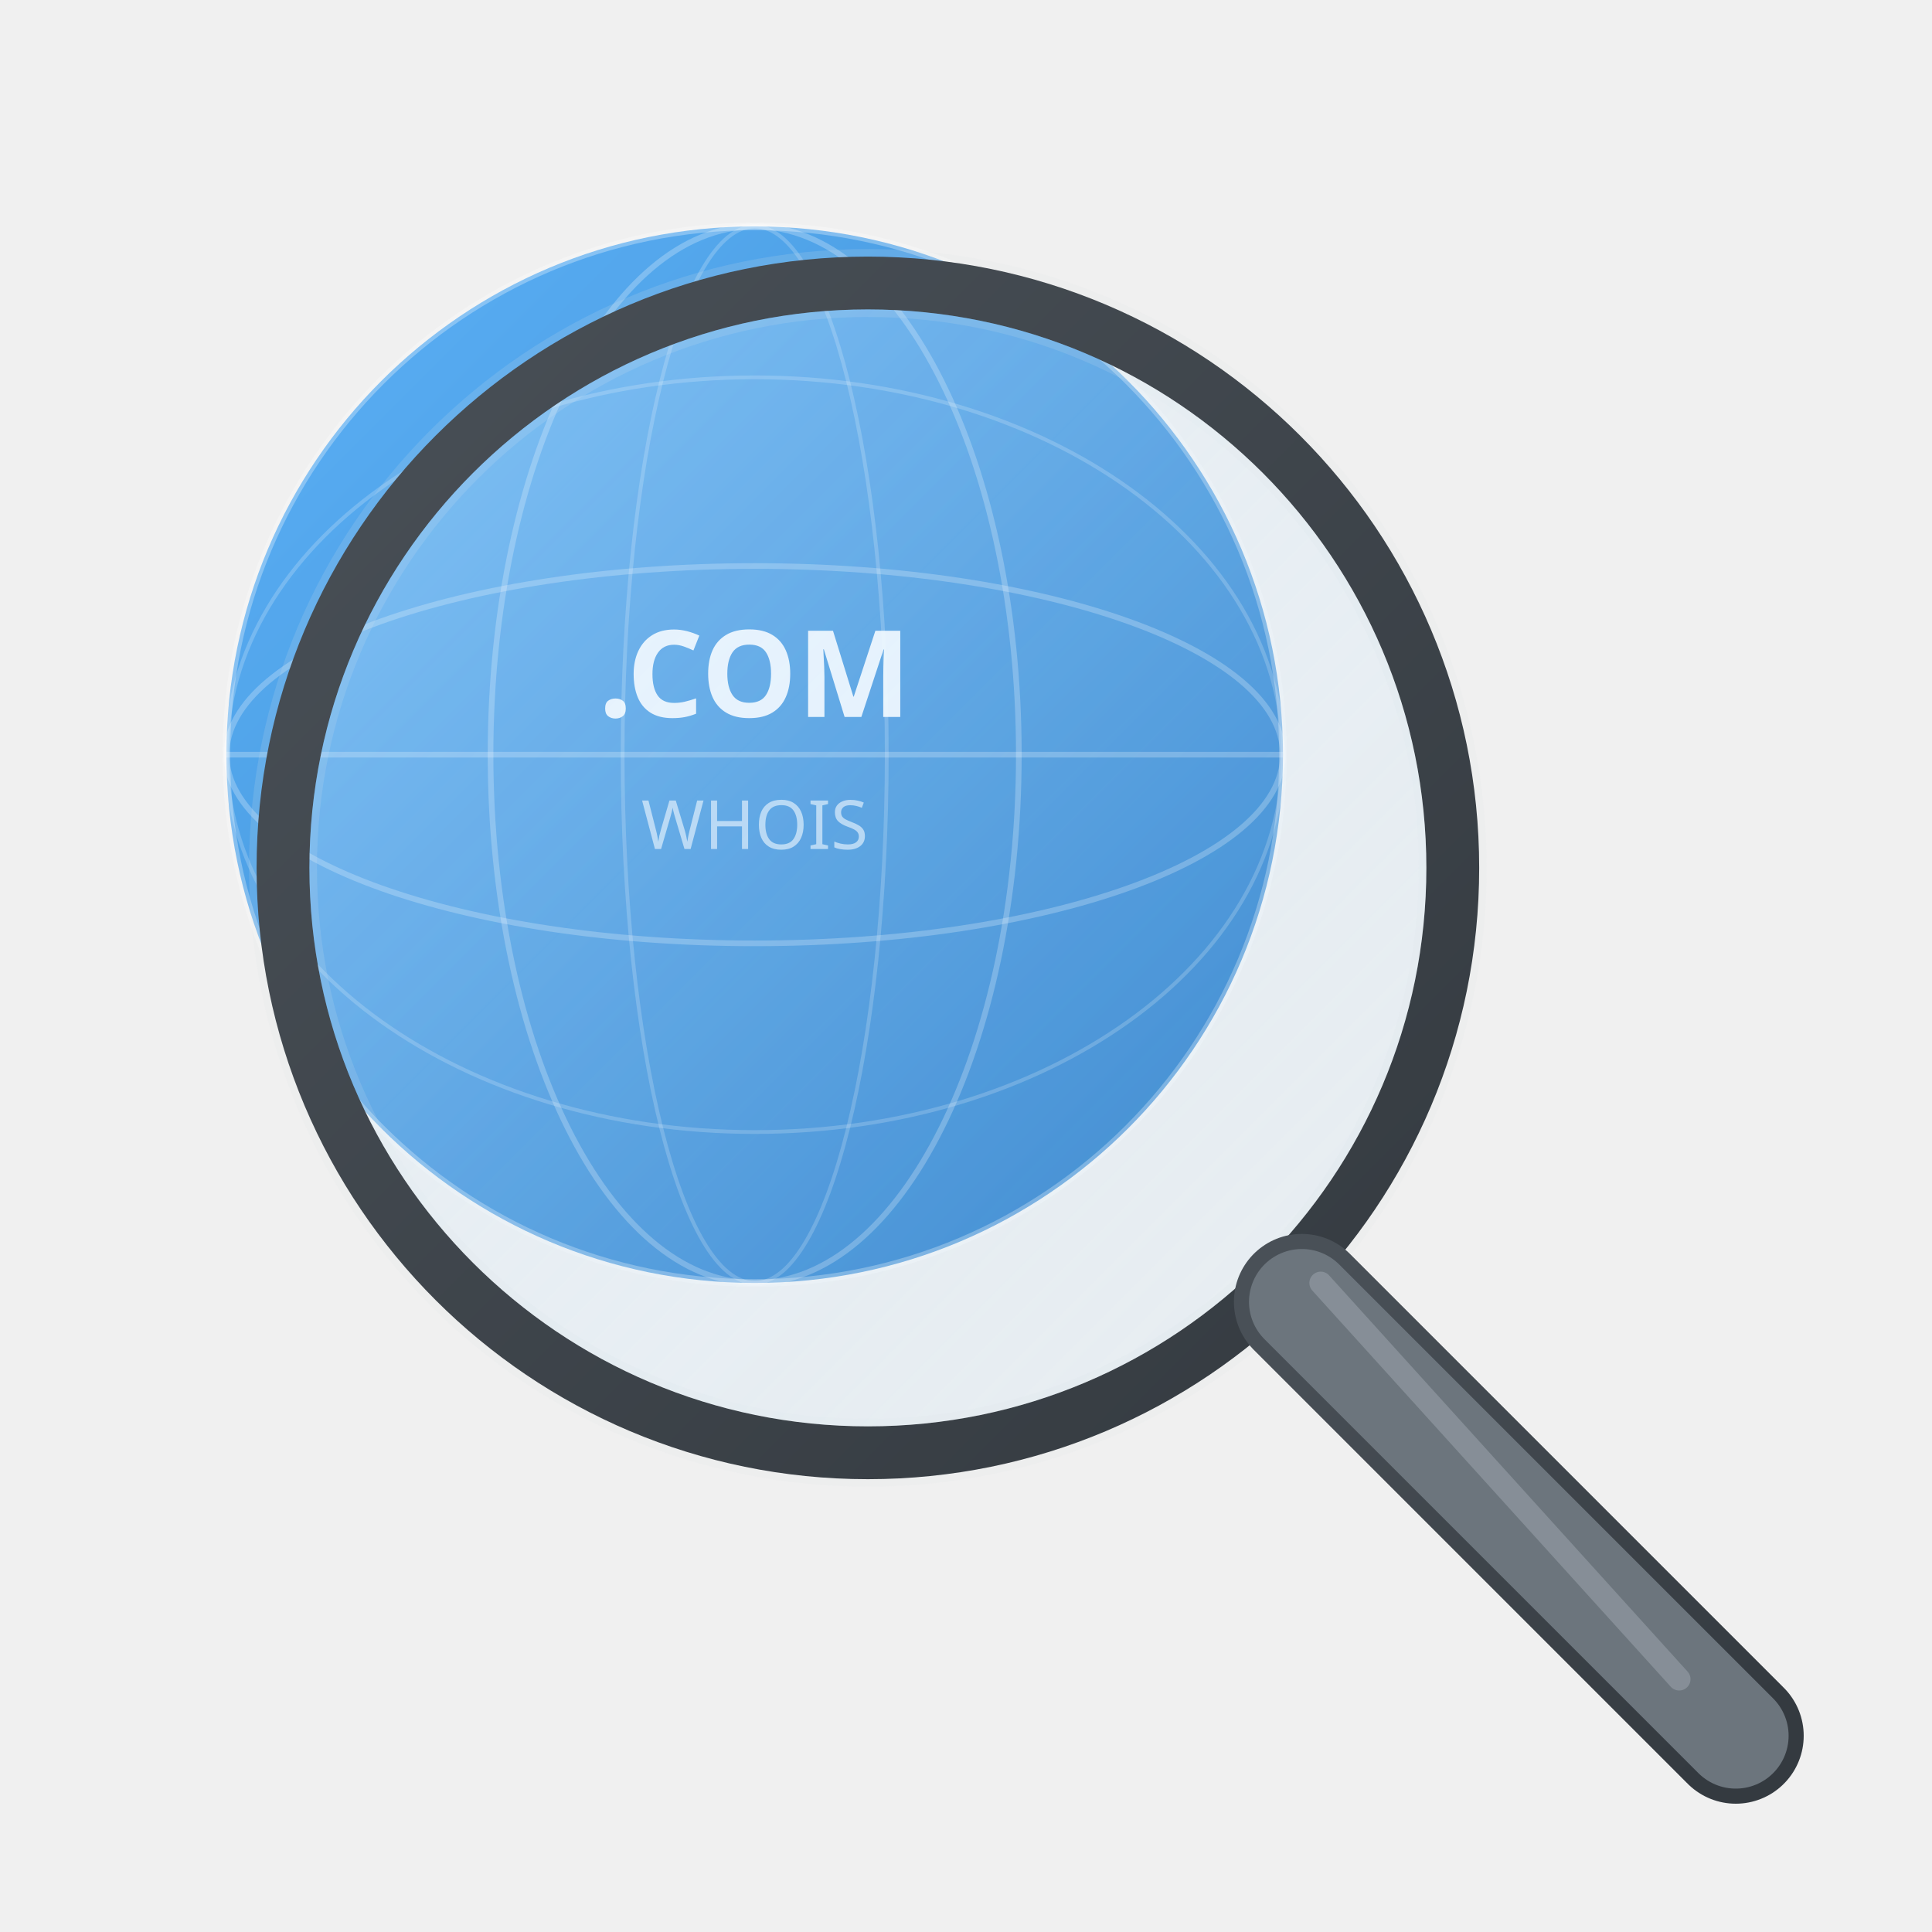
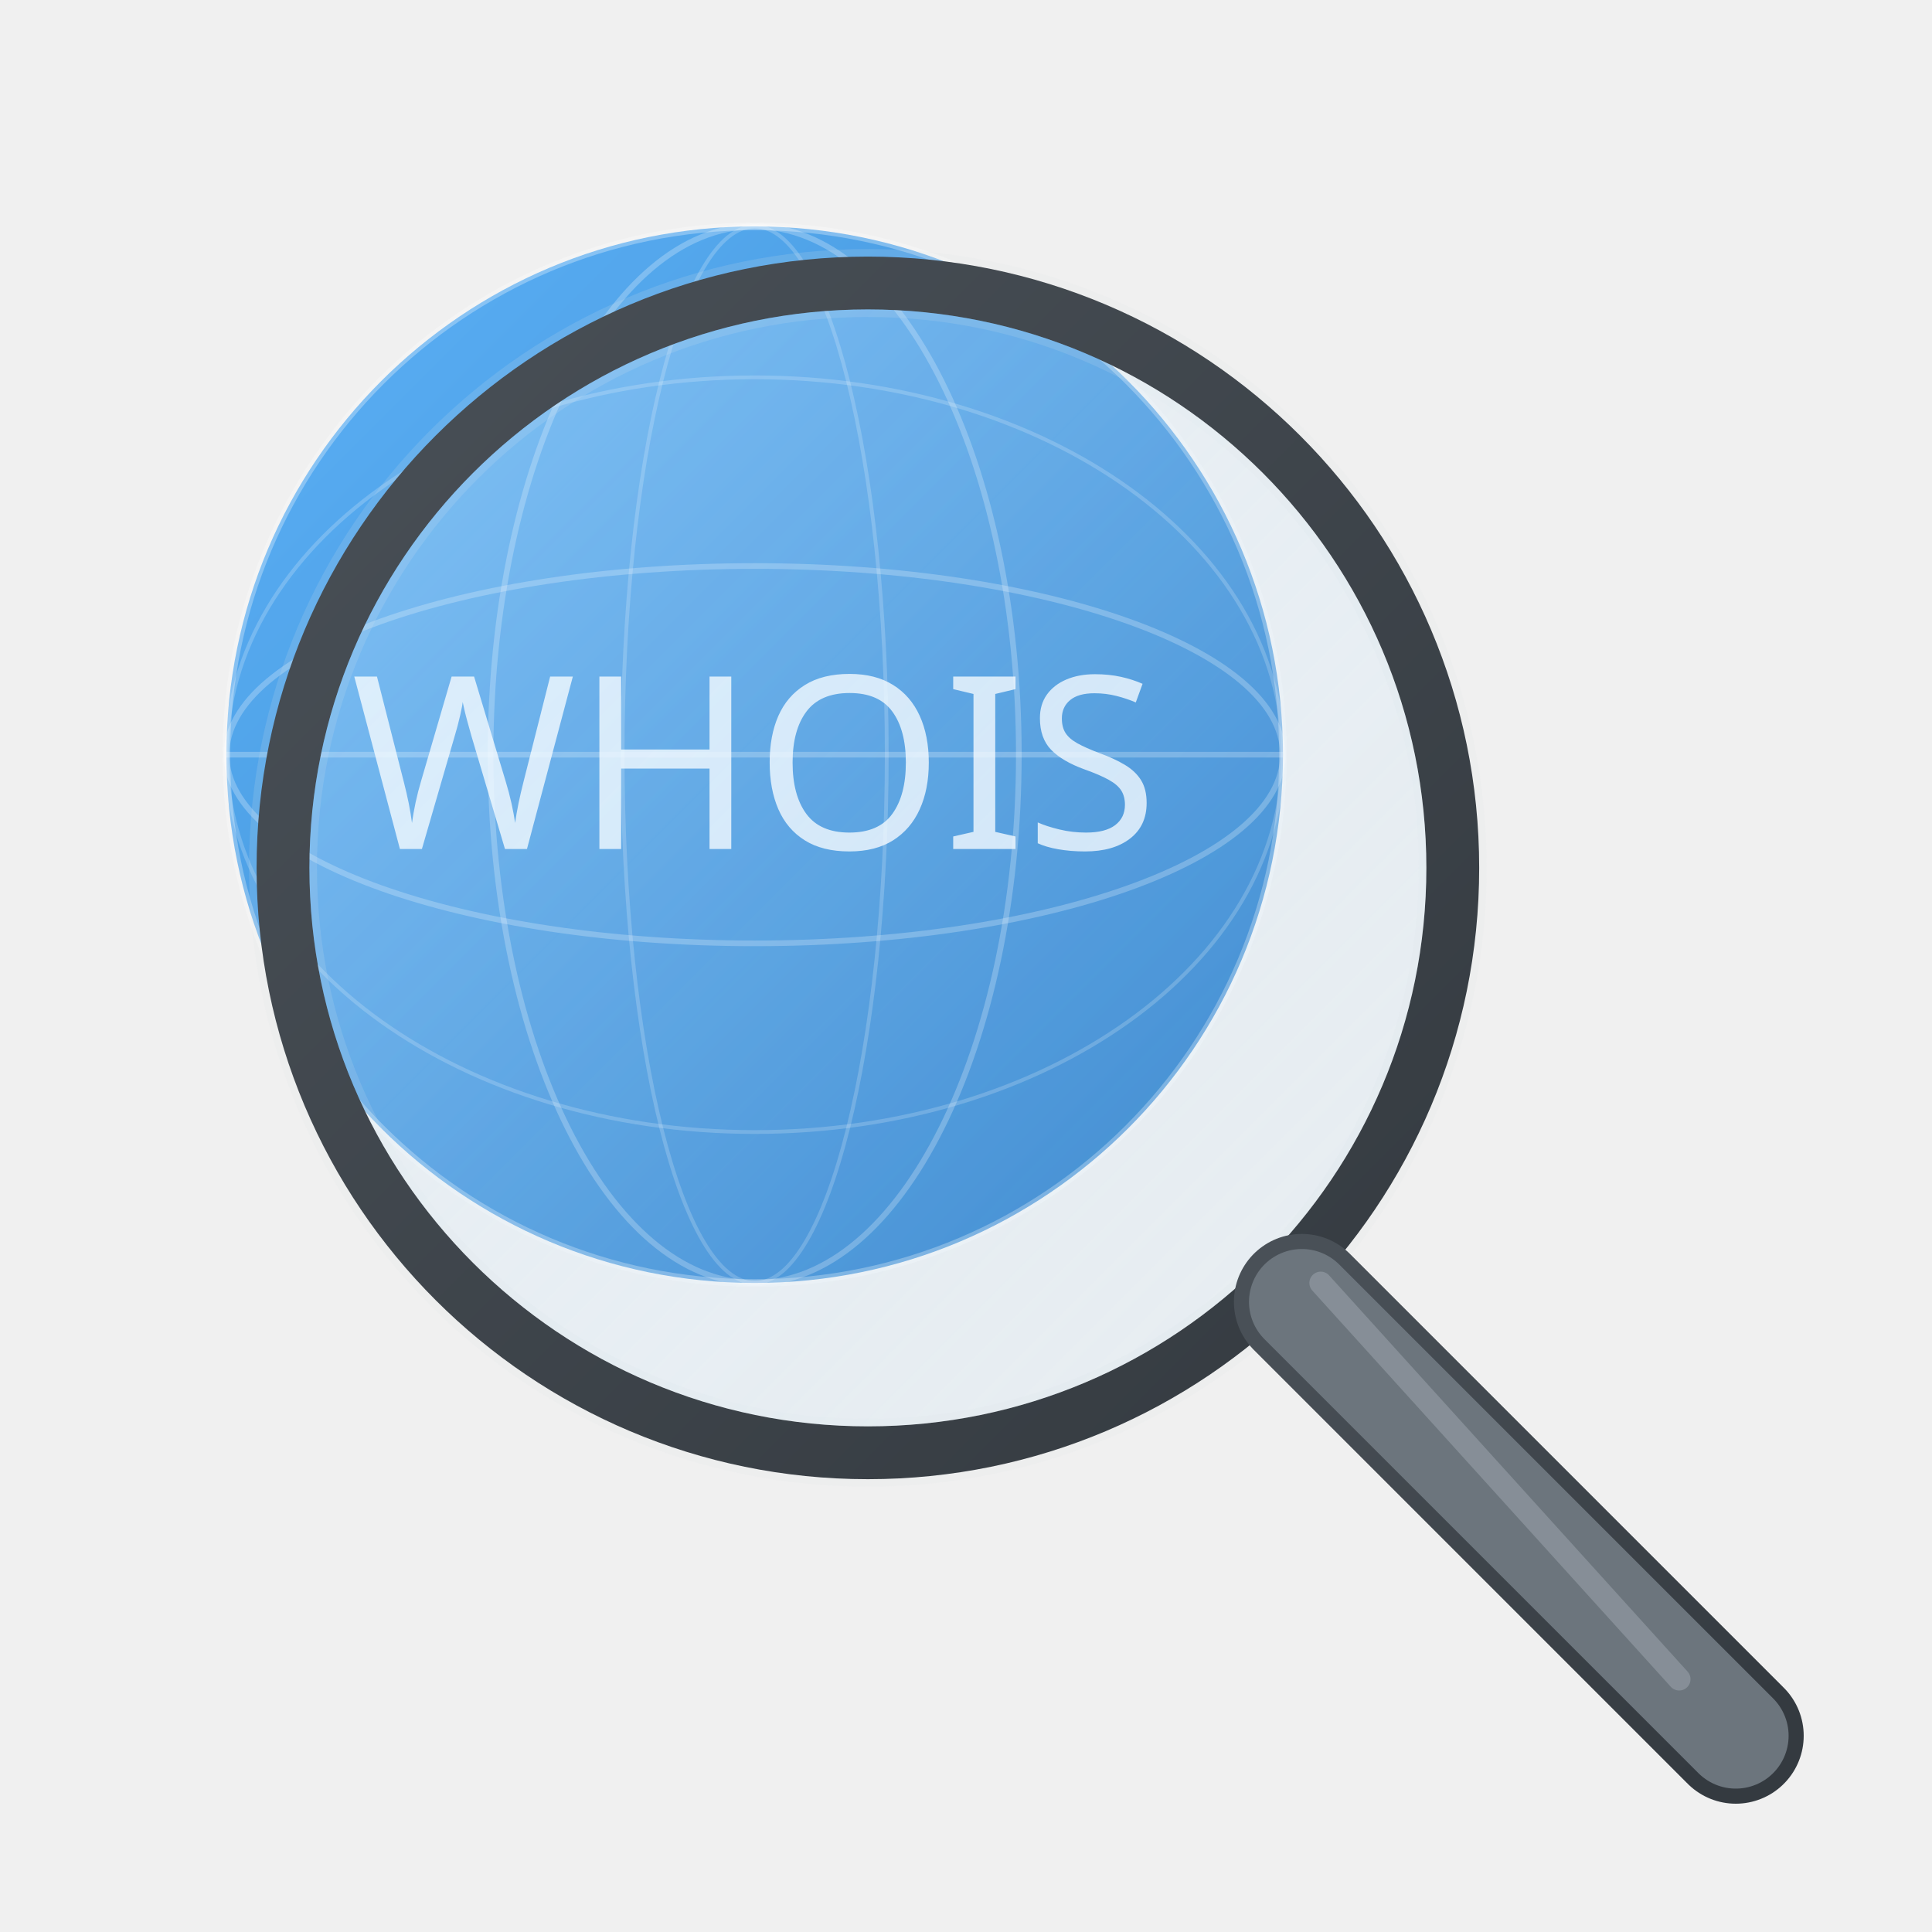
<svg xmlns="http://www.w3.org/2000/svg" viewBox="0 0 512 512" width="512" height="512">
  <defs>
    <linearGradient id="globeGrad" x1="0%" y1="0%" x2="100%" y2="100%">
      <stop offset="0%" style="stop-color:#4dabf7;stop-opacity:1" />
      <stop offset="100%" style="stop-color:#1971c2;stop-opacity:1" />
    </linearGradient>
    <linearGradient id="handleGrad" x1="0%" y1="0%" x2="100%" y2="100%">
      <stop offset="0%" style="stop-color:#495057;stop-opacity:1" />
      <stop offset="100%" style="stop-color:#343a40;stop-opacity:1" />
    </linearGradient>
    <linearGradient id="lensGrad" x1="0%" y1="0%" x2="100%" y2="100%">
      <stop offset="0%" style="stop-color:#e7f5ff;stop-opacity:0.3" />
      <stop offset="100%" style="stop-color:#a5d8ff;stop-opacity:0.1" />
    </linearGradient>
    <style>
      @keyframes pulse {
        0%, 100% { opacity: 0.3; }
        50% { opacity: 0.6; }
      }
      @keyframes float {
        0%, 100% { transform: translateY(0); }
        50% { transform: translateY(-4px); }
      }
      .lens-shine { animation: pulse 3s ease-in-out infinite; }
      .globe-group { animation: float 4s ease-in-out infinite; }
    </style>
  </defs>
  <g class="globe-group">
    <circle cx="200" cy="200" r="140" fill="url(#globeGrad)" opacity="0.9" />
    <ellipse cx="200" cy="200" rx="140" ry="140" fill="none" stroke="#fff" stroke-width="2" opacity="0.3" />
    <ellipse cx="200" cy="200" rx="70" ry="140" fill="none" stroke="#fff" stroke-width="1.5" opacity="0.25" />
    <ellipse cx="200" cy="200" rx="35" ry="140" fill="none" stroke="#fff" stroke-width="1" opacity="0.2" />
    <ellipse cx="200" cy="200" rx="140" ry="50" fill="none" stroke="#fff" stroke-width="1.5" opacity="0.25" />
    <ellipse cx="200" cy="200" rx="140" ry="100" fill="none" stroke="#fff" stroke-width="1" opacity="0.2" />
    <line x1="60" y1="200" x2="340" y2="200" stroke="#fff" stroke-width="1.5" opacity="0.25" />
-     <text x="200" y="190" text-anchor="middle" fill="#fff" font-family="'Segoe UI', system-ui, sans-serif" font-size="32" font-weight="700" opacity="0.9">.COM</text>
-     <text x="200" y="225" text-anchor="middle" fill="#fff" font-family="'Segoe UI', system-ui, sans-serif" font-size="18" font-weight="400" opacity="0.6">WHOIS</text>
+     <text x="200" y="225" text-anchor="middle" fill="#fff" font-family="'Segoe UI', system-ui, sans-serif" font-size="64" font-weight="400" opacity="0.8">WHOIS</text>
  </g>
  <circle cx="230" cy="230" r="155" fill="none" stroke="#dee2e6" stroke-width="18" opacity="0.15" />
  <circle cx="230" cy="230" r="155" fill="none" stroke="url(#handleGrad)" stroke-width="14" />
  <circle cx="230" cy="230" r="148" fill="url(#lensGrad)" class="lens-shine" />
  <line x1="345" y1="345" x2="460" y2="460" stroke="url(#handleGrad)" stroke-width="36" stroke-linecap="round" />
  <line x1="345" y1="345" x2="460" y2="460" stroke="#6c757d" stroke-width="28" stroke-linecap="round" />
  <line x1="350" y1="340" x2="445" y2="445" stroke="#adb5bd" stroke-width="6" stroke-linecap="round" opacity="0.4" />
</svg>
